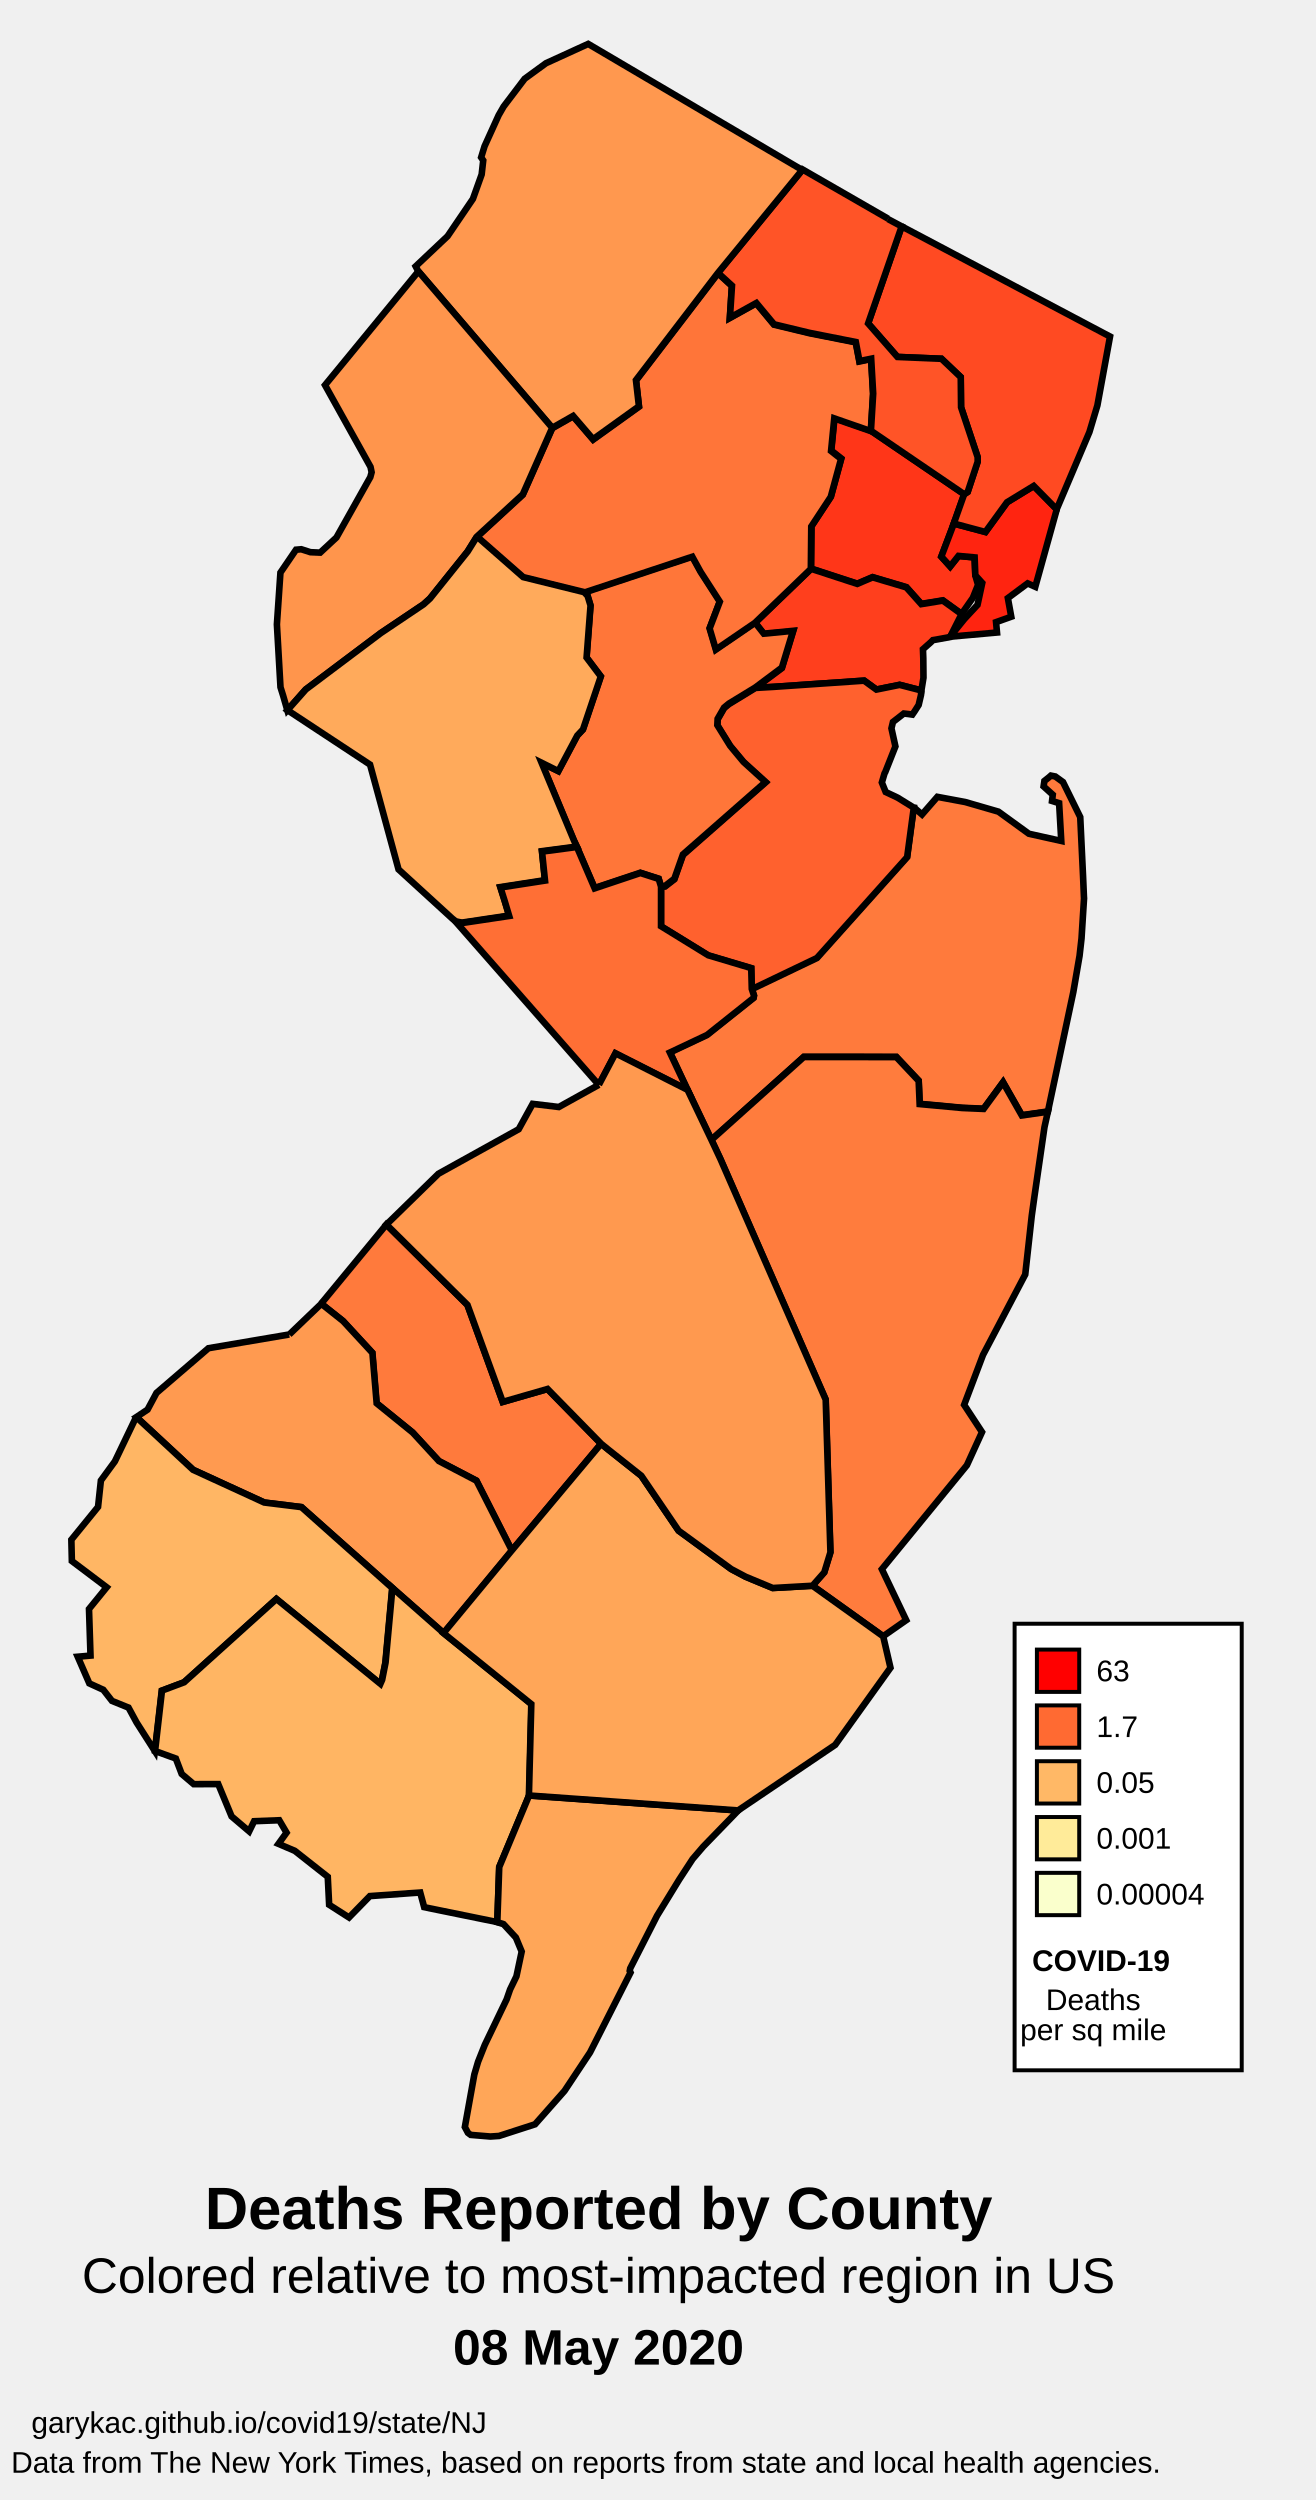
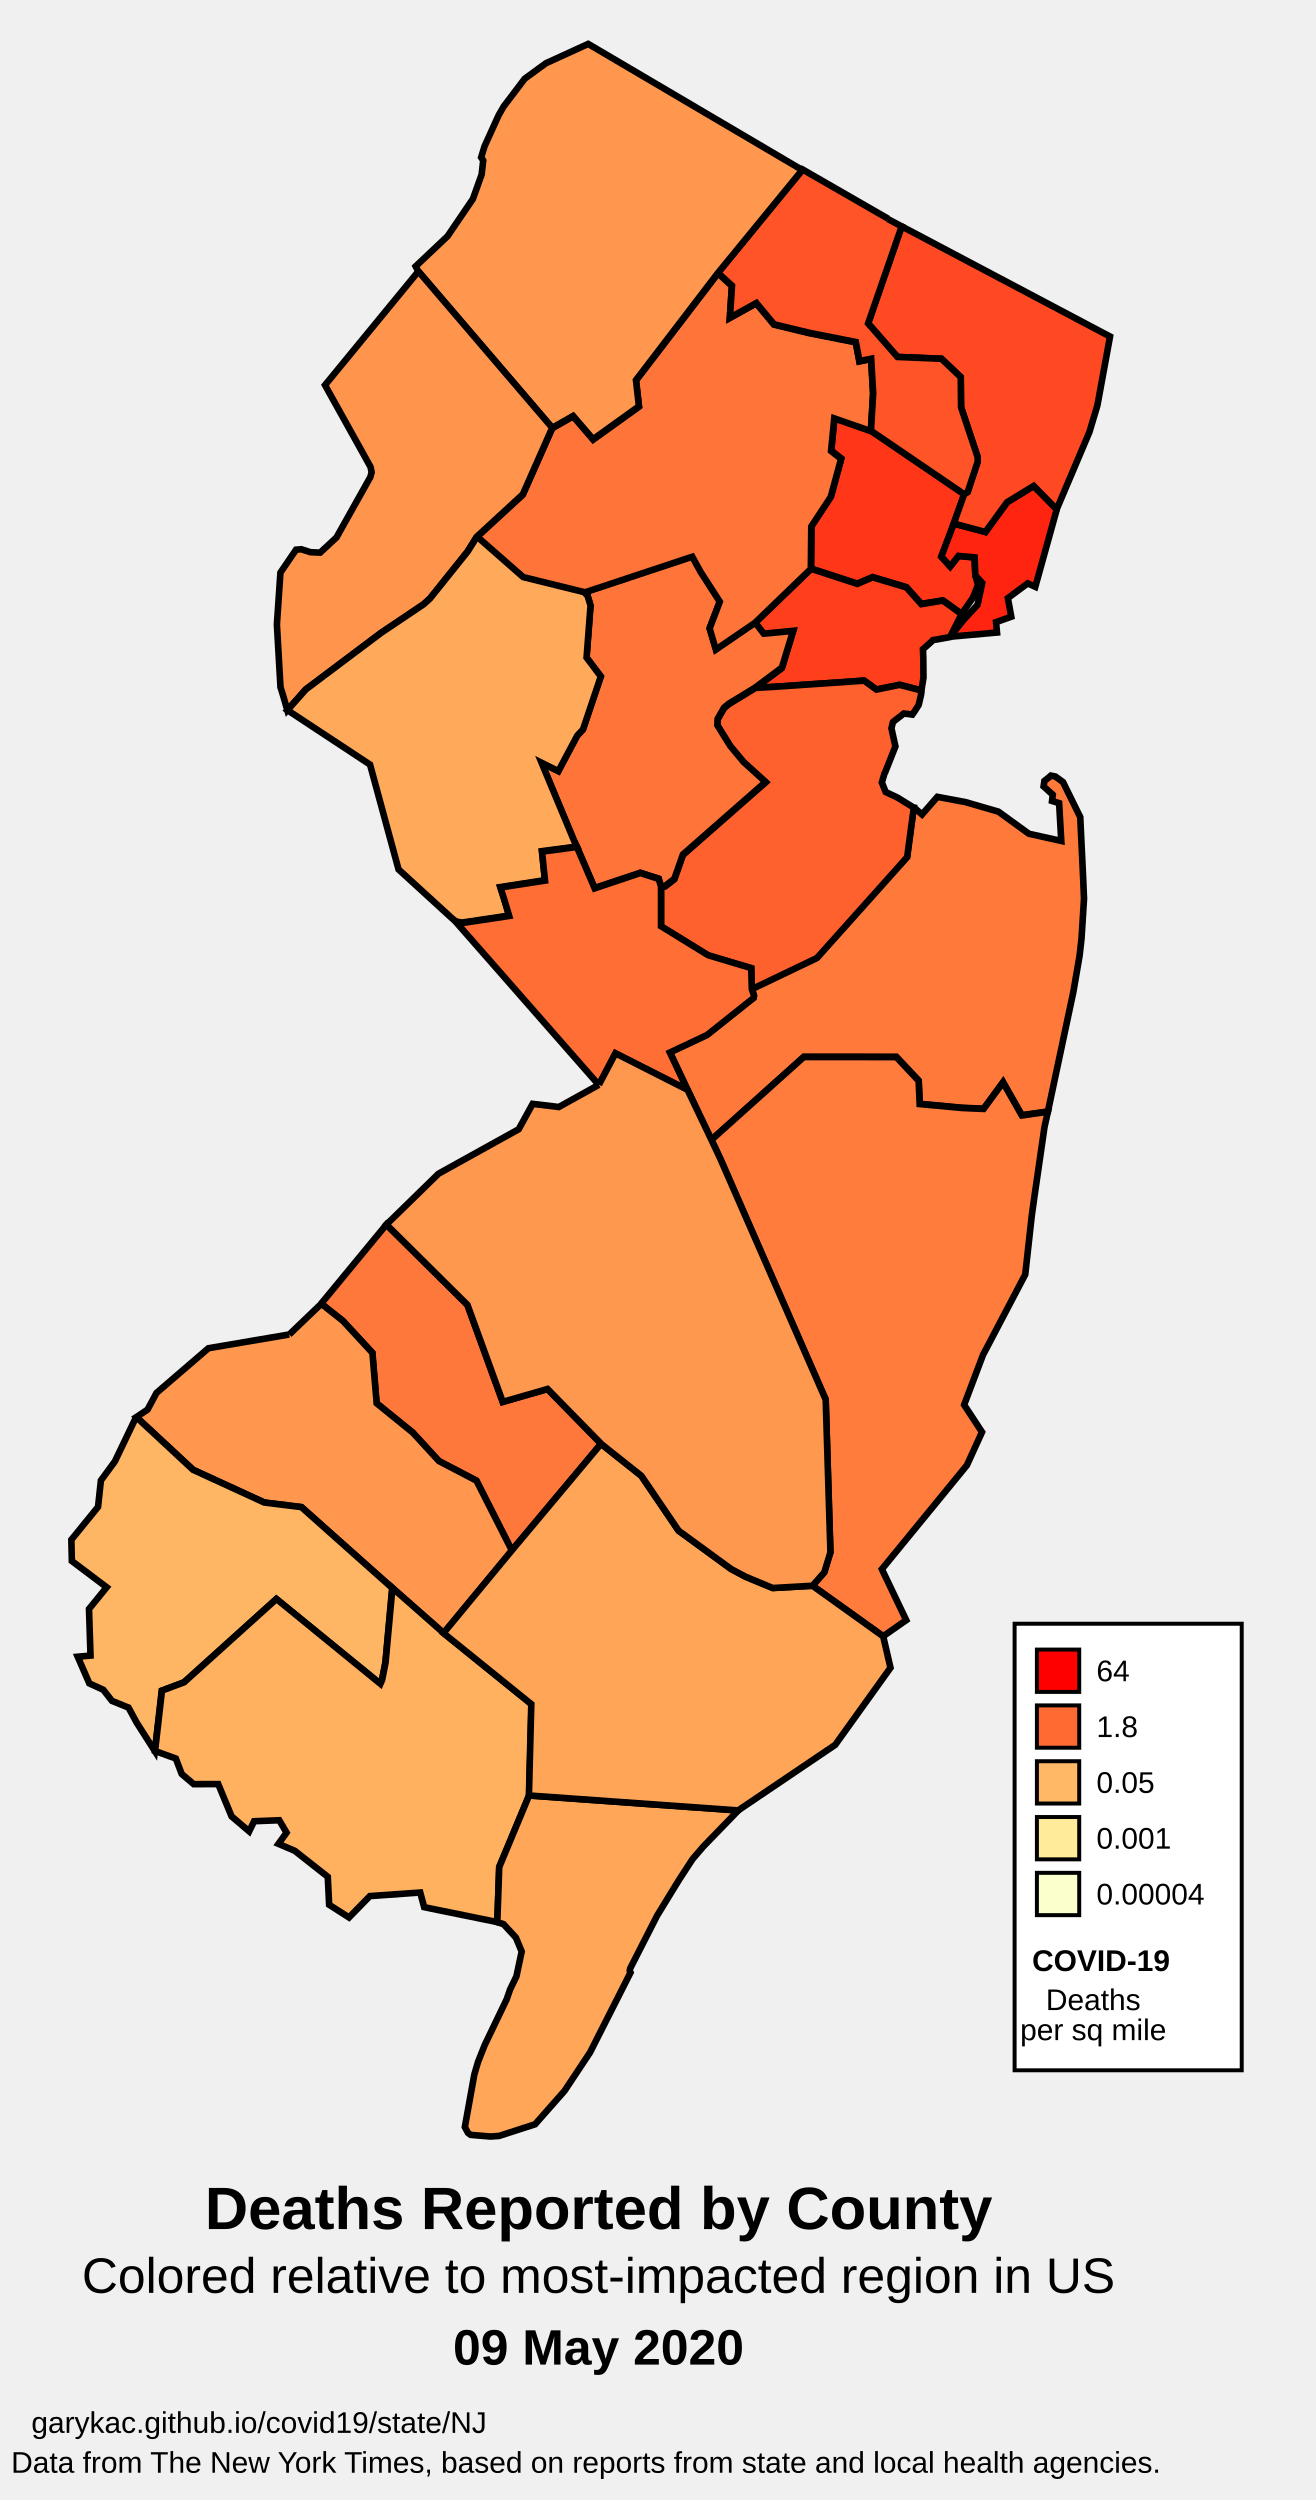
<svg xmlns="http://www.w3.org/2000/svg" width="330" height="627.07" version="1.0" id="svg2">
  <defs id="defs9439" />
  <style id="style6">
  #counties {fill:#d0d0d0;stroke:#000;stroke-width:.178;} 
  #borders {fill:none;stroke:#221e1f;stroke-width:.891;} 
  #separator {fill:none;stroke:#a9a9a9;stroke-width:2.318;}
  #legend-1 {fill:#ff0000;}
  #legend-2 {fill:#ff6a32;}
  #legend-3 {fill:#ffb866;}
  #legend-4 {fill:#ffeb99;}
  #legend-5 {fill:#faffcc;}
-   #c34001 {fill:#ffa658;}
-   #c34003 {fill:#ff4a22;}
-   #c34005 {fill:#ff994f;}
-   #c34007 {fill:#ff7a3c;}
+   #c34001 {fill:#ffa557;}
+   #c34003 {fill:#ff4922;}
+   #c34005 {fill:#ff984f;}
+   #c34007 {fill:#ff783b;}
  #c34009 {fill:#ffa658;}
-   #c34011 {fill:#ffb563;}
+   #c34011 {fill:#ffb160;}
  #c34013 {fill:#ff3618;}
-   #c34015 {fill:#ff9a50;}
+   #c34015 {fill:#ff984e;}
  #c34017 {fill:#ff2410;}
-   #c34019 {fill:#ffaa5b;}
-   #c34021 {fill:#ff6f35;}
+   #c34019 {fill:#ffa95a;}
+   #c34021 {fill:#ff6e35;}
  #c34023 {fill:#ff612e;}
-   #c34025 {fill:#ff7a3c;}
+   #c34025 {fill:#ff793b;}
  #c34027 {fill:#ff7539;}
  #c34029 {fill:#ff7c3d;}
  #c34031 {fill:#ff5427;}
  #c34033 {fill:#ffb664;}
-   #c34035 {fill:#ff7639;}
-   #c34037 {fill:#ff984f;}
-   #c34039 {fill:#ff3f1d;}
-   #c34041 {fill:#ff954c;}
+   #c34035 {fill:#ff7539;}
+   #c34037 {fill:#ff984e;}
+   #c34039 {fill:#ff3f1c;}
+   #c34041 {fill:#ff944c;}
 </style>
  <g id="layer1" style="display:inline" transform="translate(0,1.0703125e-5)">
    <g id="g10509" transform="translate(-622.3246,8.460373)">
      <rect y="398.82" x="876.817" height="112.008" width="56.966" id="rect10421" style="fill:#ffffff;fill-opacity:1;stroke:#000000;stroke-width:1;stroke-linecap:round;stroke-linejoin:miter;stroke-miterlimit:4;stroke-dasharray:none;stroke-dashoffset:0;stroke-opacity:1" />
      <rect y="405.301" x="882.409" height="10.615" width="10.615" id="legend-1" style="stroke:#000000;stroke-width:1" />
      <rect style="stroke:#000000;stroke-width:1" id="legend-2" width="10.615" height="10.615" x="882.409" y="419.301" />
      <rect y="433.301" x="882.409" height="10.615" width="10.615" id="legend-3" style="stroke:#000000;stroke-width:1" />
      <rect style="stroke:#000000;stroke-width:1" id="legend-4" width="10.615" height="10.615" x="882.409" y="447.301" />
      <rect y="461.301" x="882.409" height="10.615" width="10.615" id="legend-5" style="stroke:#000000;stroke-width:1" />
      <text id="text10456" y="413.239" x="897.338" style="font-style:normal;font-weight:normal;font-size:7.5px;line-height:125%;font-family:sans-serif;letter-spacing:0px;word-spacing:0px;fill:#000000;fill-opacity:1;stroke:none;stroke-width:1px;stroke-linecap:butt;stroke-linejoin:miter;stroke-opacity:1" xml:space="preserve">
-         <tspan style="font-style:normal;font-variant:normal;font-weight:normal;font-stretch:normal;font-family:Arial;-inkscape-font-specification:Arial" y="413.239" x="897.338" id="tspan10458">63</tspan>
+         <tspan style="font-style:normal;font-variant:normal;font-weight:normal;font-stretch:normal;font-family:Arial;-inkscape-font-specification:Arial" y="413.239" x="897.338" id="tspan10458">64</tspan>
      </text>
      <text xml:space="preserve" style="font-style:normal;font-weight:normal;font-size:7.5px;line-height:125%;font-family:sans-serif;letter-spacing:0px;word-spacing:0px;fill:#000000;fill-opacity:1;stroke:none;stroke-width:1px;stroke-linecap:butt;stroke-linejoin:miter;stroke-opacity:1" x="897.338" y="427.239" id="text10460">
-         <tspan id="tspan10462" x="897.338" y="427.239" style="font-style:normal;font-variant:normal;font-weight:normal;font-stretch:normal;font-family:Arial;-inkscape-font-specification:Arial">1.7</tspan>
+         <tspan id="tspan10462" x="897.338" y="427.239" style="font-style:normal;font-variant:normal;font-weight:normal;font-stretch:normal;font-family:Arial;-inkscape-font-specification:Arial">1.8</tspan>
      </text>
      <text id="text10464" y="441.239" x="897.338" style="font-style:normal;font-weight:normal;font-size:7.5px;line-height:125%;font-family:sans-serif;letter-spacing:0px;word-spacing:0px;fill:#000000;fill-opacity:1;stroke:none;stroke-width:1px;stroke-linecap:butt;stroke-linejoin:miter;stroke-opacity:1" xml:space="preserve">
        <tspan style="font-style:normal;font-variant:normal;font-weight:normal;font-stretch:normal;font-family:Arial;-inkscape-font-specification:Arial" y="441.239" x="897.338" id="tspan10466">0.05</tspan>
      </text>
      <text xml:space="preserve" style="font-style:normal;font-weight:normal;font-size:7.5px;line-height:125%;font-family:sans-serif;letter-spacing:0px;word-spacing:0px;fill:#000000;fill-opacity:1;stroke:none;stroke-width:1px;stroke-linecap:butt;stroke-linejoin:miter;stroke-opacity:1" x="897.338" y="455.239" id="text10468">
        <tspan id="tspan10470" x="897.338" y="455.239" style="font-style:normal;font-variant:normal;font-weight:normal;font-stretch:normal;font-family:Arial;-inkscape-font-specification:Arial">0.001</tspan>
      </text>
      <text id="text10472" y="469.239" x="897.338" style="font-style:normal;font-weight:normal;font-size:7.5px;line-height:125%;font-family:sans-serif;letter-spacing:0px;word-spacing:0px;fill:#000000;fill-opacity:1;stroke:none;stroke-width:1px;stroke-linecap:butt;stroke-linejoin:miter;stroke-opacity:1" xml:space="preserve">
        <tspan style="font-style:normal;font-variant:normal;font-weight:normal;font-stretch:normal;font-family:Arial;-inkscape-font-specification:Arial" y="469.239" x="897.338" id="tspan10474">0.00004</tspan>
      </text>
      <g transform="translate(0,-2.192453)" id="g10492">
        <text xml:space="preserve" style="font-style:normal;font-weight:normal;font-size:7.5px;line-height:125%;font-family:sans-serif;text-align:center;letter-spacing:0px;word-spacing:0px;text-anchor:middle;fill:#000000;fill-opacity:1;stroke:none;stroke-width:1px;stroke-linecap:butt;stroke-linejoin:miter;stroke-opacity:1" x="905.319" y="497.919" id="text10480">
          <tspan id="tspan10482" x="905.319" y="497.919" style="font-style:normal;font-variant:normal;font-weight:normal;font-stretch:normal;font-family:Arial;-inkscape-font-specification:Arial;text-align:center;text-anchor:middle">Deaths</tspan>
        </text>
        <text id="text10484" y="505.458" x="905.319" style="font-style:normal;font-weight:normal;font-size:7.5px;line-height:125%;font-family:sans-serif;text-align:center;letter-spacing:0px;word-spacing:0px;text-anchor:middle;fill:#000000;fill-opacity:1;stroke:none;stroke-width:1px;stroke-linecap:butt;stroke-linejoin:miter;stroke-opacity:1" xml:space="preserve">
          <tspan style="font-style:normal;font-variant:normal;font-weight:normal;font-stretch:normal;font-family:Arial;-inkscape-font-specification:Arial;text-align:center;text-anchor:middle" y="505.458" x="905.319" id="tspan10486">per sq mile</tspan>
        </text>
      </g>
      <text id="text10488" y="485.919" x="905.319" style="font-style:normal;font-weight:normal;font-size:7.5px;line-height:125%;font-family:sans-serif;text-align:center;letter-spacing:0px;word-spacing:0px;text-anchor:middle;fill:#000000;fill-opacity:1;stroke:none;stroke-width:1px;stroke-linecap:butt;stroke-linejoin:miter;stroke-opacity:1" xml:space="preserve">
        <tspan style="font-style:normal;font-variant:normal;font-weight:bold;font-stretch:normal;font-family:Arial;-inkscape-font-specification:'Arial Bold';text-align:center;text-anchor:middle" y="485.919" x="905.319" id="tspan10490">COVID-19</tspan>
      </text>
    </g>
    <text xml:space="preserve" style="font-style:normal;font-weight:normal;font-size:7.5px;line-height:125%;font-family:sans-serif;text-align:center;letter-spacing:0px;word-spacing:0px;text-anchor:middle;fill:#000000;fill-opacity:1;stroke:none;stroke-width:1px;stroke-linecap:butt;stroke-linejoin:miter;stroke-opacity:1" x="151.849" y="620.237" id="text10498">
      <tspan id="tspan10500" x="151.849" y="620.237" style="font-style:normal;font-variant:normal;font-weight:normal;font-stretch:normal;font-family:Arial;-inkscape-font-specification:Arial;text-align:center;text-anchor:middle">Data from The New York Times, based on reports from state and local health agencies.</tspan>
    </text>
    <g id="g10510" transform="translate(-504.6264,0.4679467)">
      <text xml:space="preserve" style="font-style:normal;font-weight:normal;font-size:7.5px;line-height:125%;font-family:sans-serif;text-align:center;letter-spacing:0px;word-spacing:0px;text-anchor:middle;fill:#000000;fill-opacity:1;stroke:none;stroke-width:1px;stroke-linecap:butt;stroke-linejoin:miter;stroke-opacity:1" x="661.613" y="558.64" id="text10502">
        <tspan id="tspan10504" x="661.613" y="558.64" style="font-style:normal;font-variant:normal;font-weight:bold;font-stretch:normal;font-size:15px;font-family:Arial;-inkscape-font-specification:'Arial Bold';text-align:center;text-anchor:middle">Deaths Reported by County</tspan>
      </text>
      <text id="text10506" y="574.64" x="661.57" style="font-style:normal;font-weight:normal;font-size:7.5px;line-height:125%;font-family:sans-serif;text-align:center;letter-spacing:0px;word-spacing:0px;text-anchor:middle;fill:#000000;fill-opacity:1;stroke:none;stroke-width:1px;stroke-linecap:butt;stroke-linejoin:miter;stroke-opacity:1" xml:space="preserve">
        <tspan style="font-style:normal;font-variant:normal;font-weight:normal;font-stretch:normal;font-size:12.5px;font-family:Arial;-inkscape-font-specification:Arial;text-align:center;text-anchor:middle" y="574.64" x="661.57" id="tspan10508">Colored relative to most-impacted region in US</tspan>
      </text>
      <text xml:space="preserve" style="font-style:normal;font-weight:normal;font-size:7.5px;line-height:125%;font-family:sans-serif;text-align:center;letter-spacing:0px;word-spacing:0px;text-anchor:middle;fill:#000000;fill-opacity:1;stroke:none;stroke-width:1px;stroke-linecap:butt;stroke-linejoin:miter;stroke-opacity:1" x="661.57" y="592.64" id="text10536">
-         <tspan id="tspan10538" x="661.57" y="592.64" style="font-style:normal;font-variant:normal;font-weight:bold;font-stretch:normal;font-size:12.5px;font-family:Arial;-inkscape-font-specification:'Arial Bold';text-align:center;text-anchor:middle">08 May 2020</tspan>
+         <tspan id="tspan10538" x="661.57" y="592.64" style="font-style:normal;font-variant:normal;font-weight:bold;font-stretch:normal;font-size:12.5px;font-family:Arial;-inkscape-font-specification:'Arial Bold';text-align:center;text-anchor:middle">09 May 2020</tspan>
      </text>
    </g>
    <text id="text10516" y="610.237" x="7.866" style="font-style:normal;font-weight:normal;font-size:7.5px;line-height:125%;font-family:sans-serif;text-align:end;letter-spacing:0px;word-spacing:0px;text-anchor:end;fill:#000000;fill-opacity:1;stroke:none;stroke-width:1px;stroke-linecap:butt;stroke-linejoin:miter;stroke-opacity:1" xml:space="preserve">
      <tspan style="font-style:normal;font-variant:normal;font-weight:normal;font-stretch:normal;font-family:Arial;-inkscape-font-specification:Arial;text-align:start;text-anchor:start" y="610.237" x="7.866" id="tspan10518">garykac.github.io/covid19/state/NJ</tspan>
    </text>
  </g>
  <g id="layer2" style="display:inline;fill:#fff;stroke:#000;stroke-width:.178;" transform="translate(0,1.0703125e-5)">
    <g id="g25761" transform="matrix(9.136597,1.812447,-1.812447,9.136597,-7596.108,-3365.373)">
      <path id="c34025" d="m 898.58,212.247 0.259,0.148 0.313,-0.546 0.762,-0.009 0.929,0.08 0.919,0.424 0.894,0.021 -0.255,-0.987 -0.198,-0.021 -0.014,-0.169 -0.286,-0.171 -0.007,-0.149 0.089,-0.105 0.055,-0.07 0.121,0 0.232,0.107 0.639,0.835 0.385,1.55 0.13,0.535 0.011,0.04 0.144,1.075 0.039,0.467 0.025,0.99 -0.045,3.287 -0.669,0.236 -0.669,-0.774 -0.374,0.802 -0.571,0.088 -1.144,0.119 -0.148,-0.609 -0.715,-0.51 -2.444,0.483 -2.007,2.676 -0.893,-1.196 -0.665,-0.901 0.891,-0.659 1.034,-1.221 0,-0.06 -0.095,-0.168 1.559,-1.166 1.854,-3.136 -0.084,-1.347" style="stroke:#000" />
      <path id="c34029" d="m 894.98,222.097 2.007,-2.676 2.444,-0.483 0.715,0.51 0.148,0.609 1.144,-0.119 0.571,-0.088 0.374,-0.802 0.669,0.774 0.669,-0.235 -0.009,0.426 0.098,1.879 0.03,0.523 0.136,1.59 -0.694,2.345 -0.237,1.418 0.615,0.626 -0.226,0.956 -1.701,3.19 0.91,1.219 -0.524,0.546 -2.134,-0.967 0.241,-0.415 0.057,-0.562 -0.925,-4.009 -4.042,-5.804 -0.337,-0.458" style="stroke:#000" />
      <path id="c34013" d="m 895.48,202.527 2.797,1.189 -0.121,0.829 -0.158,0.939 0.285,0.213 0.165,-0.321 0.434,-0.045 0.112,0.469 0.122,0.237 -0.07,0.371 -0.211,0.481 -0.566,-0.259 -0.552,0.206 -0.482,-0.364 -0.945,-0.088 -0.37,0.253 -1.3,-0.157 -0.211,-1.122 0.359,-0.884 0.074,-1.059 -0.306,-0.156 -0.086,-0.878 1.032,0.144" style="stroke:#000" />
      <path id="c34039" d="m 894.62,206.487 1.3,0.157 0.37,-0.253 0.945,0.088 0.482,0.364 0.552,-0.206 0.566,0.259 -0.186,0.666 -0.356,0.141 -0.08,0.03 -0.039,0.06 -0.176,0.232 0.056,0.236 0.107,0.515 0.012,0.346 -0.604,-0.034 -0.589,0.246 -0.371,-0.171 -2.349,0.636 -0.483,0.125 0.595,-0.661 0.103,-1.03 -0.758,0.228 -0.293,-0.251 1.196,-1.719" style="stroke:#000" />
      <path id="c34017" d="m 900.8,203.627 -0.162,2.161 -0.22,-0.05 -0.445,0.492 0.187,0.474 -0.373,0.223 0.079,0.269 -1.218,0.357 0.287,-0.545 0.272,-0.441 0.01,-0.602 -0.223,-0.167 -0.112,-0.469 -0.434,0.045 -0.165,0.321 -0.285,-0.213 0.158,-0.939 0.88,0.058 0.415,-0.899 0.62,-0.571 0.729,0.496" style="stroke:#000" />
      <path id="c34003" d="m 895.22,196.967 6.081,1.819 0.027,1.884 -0.071,0.747 -0.46,2.211 -0.729,-0.496 -0.62,0.571 -0.415,0.899 -0.88,-0.058 0.121,-0.829 0.08,-0.08 0.105,-0.85 -0.025,-0.122 -0.699,-1.228 -0.166,-0.795 -0.605,-0.384 -1.173,0.182 -0.95,-0.732 0.378,-2.739" style="stroke:#000" />
      <path id="c34023" d="m 898.17,209.117 0.016,0.129 -0.009,0.273 -0.076,0.195 -0.041,0.094 -0.112,0.006 -0.119,0.01 -0.242,0.28 -0.007,0.176 0.2,0.457 -0.135,0.737 -0.011,0.03 -0.023,0.257 0.151,0.231 0.343,0.086 0.471,0.176 0.01,0 0.084,1.347 -1.854,3.136 -1.559,1.166 -0.124,-0.548 -1.204,-0.114 -1.398,-0.52 -0.207,-1.046 0.105,-0.03 0.209,-0.241 0.099,-0.686 1.802,-2.349 -0.687,-0.414 -0.435,-0.353 -0.449,-0.481 -0.025,-0.168 0.112,-0.331 0.105,-0.129 0.617,-0.568 0.483,-0.125 2.349,-0.636 0.371,0.171 0.589,-0.246 0.604,0.034" style="stroke:#000" />
      <path id="c34035" d="m 893.42,208.197 0.293,0.251 0.758,-0.228 -0.103,1.03 -0.595,0.661 -0.617,0.568 -0.105,0.129 -0.112,0.331 0.025,0.168 0.449,0.481 0.435,0.353 0.687,0.414 -1.802,2.349 -0.099,0.686 -0.209,0.241 -0.105,0.03 -0.102,-0.191 -0.515,-0.06 -1.127,0.644 -0.69,-1.004 -0.107,-0.144 -1.263,-1.884 0.487,0.132 0.313,-1.038 0.119,-0.191 0.193,-1.494 -0.475,-0.424 -0.168,-1.395 -0.128,-0.24 -0.112,-0.08 2.676,-1.519 0.299,0.356 0.664,0.688 -0.129,0.761 0.275,0.524 0.891,-0.909" style="stroke:#000" />
      <path id="c34027" d="m 890.61,199.167 0.438,0.266 0.113,0.856 0.621,-0.526 0.58,0.47 0.98,0.04 1.272,0 0.196,0.485 0.297,-0.125 0.236,0.911 0.135,0.993 -1.032,-0.144 0.086,0.878 0.306,0.156 -0.074,1.059 -0.359,0.884 0.211,1.122 -1.196,1.719 -0.891,0.909 -0.275,-0.524 0.129,-0.761 -0.664,-0.688 -0.299,-0.356 -2.676,1.519 -1.688,-0.078 -1.431,-0.828 0.994,-1.361 0.429,-1.911 0.491,-0.425 0.65,0.51 1.038,-1.109 -0.216,-0.676 1.599,-3.251" style="stroke:#000" />
      <path id="c34031" d="m 894.82,196.847 0.401,0.121 -0.378,2.739 0.95,0.732 1.173,-0.182 0.605,0.384 0.166,0.795 0.699,1.228 0.025,0.122 -0.105,0.85 -0.08,0.08 -2.797,-1.189 -0.135,-0.993 -0.236,-0.911 -0.297,0.125 -0.196,-0.485 -1.272,0 -0.98,-0.04 -0.58,-0.47 -0.621,0.526 -0.113,-0.856 -0.438,-0.266 1.694,-3.173 2.516,0.852" style="stroke:#000" />
      <path id="c34037" d="m 892.3,195.997 -1.694,3.173 -1.599,3.251 0.216,0.676 -1.038,1.109 -0.65,-0.51 -0.491,0.425 -4.356,-3.432 -0.096,-0.119 0.685,-0.963 0.474,-1.118 0.103,-0.692 -0.032,-0.378 -0.071,-0.07 0.032,-0.313 0.209,-0.892 0.087,-0.257 0.41,-0.843 0.481,-0.522 1.014,-0.731 6.315,2.209" style="stroke:#000" />
      <path id="c34041" d="m 882.69,200.687 4.356,3.432 -0.429,1.911 -0.994,1.361 -0.166,0.44 -0.749,1.439 -0.137,0.185 -0.979,0.983 -1.688,1.884 -0.376,0.644 -0.187,-0.362 -0.114,-0.209 -0.424,-1.64 -0.178,-1.387 0.292,-0.686 0.136,-0.04 0.257,0.03 0.26,-0.04 0.351,-0.486 0.578,-1.771 0.009,-0.135 -0.057,-0.136 -1.631,-1.922 1.872,-3.496" style="stroke:#000" />
      <path id="c34019" d="m 885.63,207.387 1.431,0.828 1.688,0.078 0.112,0.08 0.128,0.24 0.168,1.395 0.475,0.424 -0.193,1.494 -0.119,0.191 -0.313,1.038 -0.487,-0.132 1.263,1.884 0.107,0.144 -0.896,0.304 0.231,0.75 -1.141,0.416 0.179,0.327 0.201,0.379 -1.211,0.435 -0.168,0 -0.114,-0.06 -1.671,-1.013 -1.302,-2.619 -2.466,-1.005 0.376,-0.644 1.688,-1.884 0.979,-0.983 0.137,-0.185 0.749,-1.439 0.166,-0.44" style="stroke:#000" />
      <path id="c34021" d="m 889.89,215.057 0.69,1.004 1.127,-0.644 0.515,0.06 0.102,0.191 0.207,1.046 1.398,0.52 1.204,0.114 0.124,0.548 0.095,0.168 0,0.06 -1.034,1.221 -0.891,0.659 0.665,0.901 -2.096,-0.588 -0.273,0.918 -4.636,-3.561 0.168,0 1.211,-0.435 -0.201,-0.379 -0.179,-0.327 1.141,-0.416 -0.231,-0.75 0.896,-0.304" style="stroke:#000" />
      <path id="c34007" d="m 885.53,228.467 1.309,-2.433 2.562,1.698 1.44,2.377 1.115,-0.576 1.705,1.167 -1.801,3.288 -1.304,-1.662 -1.094,-0.321 -0.843,-0.617 -1.105,-0.583 -0.377,-1.311 -0.94,-0.685 -0.667,-0.344" style="stroke:#000" />
      <path id="c34015" d="m 884.85,229.447 0.686,-0.981 0.667,0.344 0.94,0.685 0.377,1.311 1.105,0.583 0.843,0.617 1.094,0.321 1.304,1.662 -1.371,2.54 -1.592,-0.925 -2.823,-1.661 -1.006,0.073 -2.052,-0.491 -1.777,-1.097 0.256,-0.255 0.149,-0.489 1.138,-1.452 2.061,-0.786" style="stroke:#000" />
      <path id="c34033" d="m 881.24,232.427 1.777,1.097 2.052,0.491 1.006,-0.073 2.823,1.661 0.21,2.007 0,0.476 -0.025,0.113 -3.19,-1.696 -2.002,2.684 -0.542,0.336 0.134,1.632 -0.632,-0.66 -0.291,-0.351 -0.473,-0.091 -0.287,-0.248 -0.402,-0.095 -0.447,-0.644 0.332,-0.097 -0.284,-1.223 0.353,-0.666 -1.057,-0.511 -0.125,-0.56 0.533,-1.007 -0.063,-0.712 0.269,-0.578 0.329,-1.282" style="stroke:#000" />
      <path id="c34011" d="m 893.6,240.367 -0.413,2.044 0.238,1.466 -2.01,-0.011 -0.182,-0.367 -1.311,0.359 -0.439,0.674 -0.591,-0.232 -0.183,-0.731 -1.006,-0.513 -0.469,-0.099 0.155,-0.338 -0.258,-0.29 -0.658,0.157 -0.078,0.294 -0.543,-0.303 -0.522,-0.783 -0.648,0.13 -0.37,-0.206 -0.236,-0.377 -0.588,-0.09 -0.134,-1.632 0.542,-0.336 2.002,-2.684 3.19,1.696 0.025,-0.113 0,-0.476 -0.21,-2.007 1.592,0.925 2.692,1.415 0.416,2.426" style="stroke:#000" />
      <path id="c34009" d="m 893.6,240.367 5.604,-0.701 -0.733,1.134 -0.218,0.387 -0.248,0.617 -0.394,1.067 -0.433,1.53 0,0.07 0.007,0.01 0.023,0.03 -0.651,2.323 -0.472,1.148 -0.604,1.038 -0.891,0.497 -0.225,0.06 -0.53,0.06 -0.082,-0.04 -0.112,-0.137 -0.025,-1.437 0.032,-0.355 0.089,-0.481 0.339,-1.318 0.039,-0.28 0.099,-0.38 0.009,-0.682 -0.227,-0.339 -0.396,-0.289 -0.175,-0.02 -0.238,-1.466 0.413,-2.044" style="stroke:#000" />
      <path id="c34001" d="m 902.12,234.307 0.357,0.792 -1.056,2.326 -2.221,2.241 -5.604,0.701 -0.416,-2.426 -2.692,-1.415 1.371,-2.54 1.801,-3.288 0.242,0.128 0.986,0.507 1.273,1.255 1.59,0.738 0.426,0.128 0.77,0.154 1.038,-0.268 2.134,0.967" style="stroke:#000" />
      <path id="c34005" d="m 891.72,221.227 0.273,-0.918 2.096,0.588 0.893,1.196 0.337,0.458 4.042,5.804 0.925,4.009 -0.057,0.562 -0.241,0.415 -1.038,0.268 -0.77,-0.154 -0.426,-0.128 -1.59,-0.738 -1.273,-1.255 -0.986,-0.507 -0.242,-0.128 -1.705,-1.167 -1.115,0.576 -1.44,-2.377 -2.562,-1.698 1.109,-1.616 1.885,-1.595 0.236,-0.743 0.707,-0.054 0.942,-0.797" style="stroke:#000" />
    </g>
  </g>
</svg>
